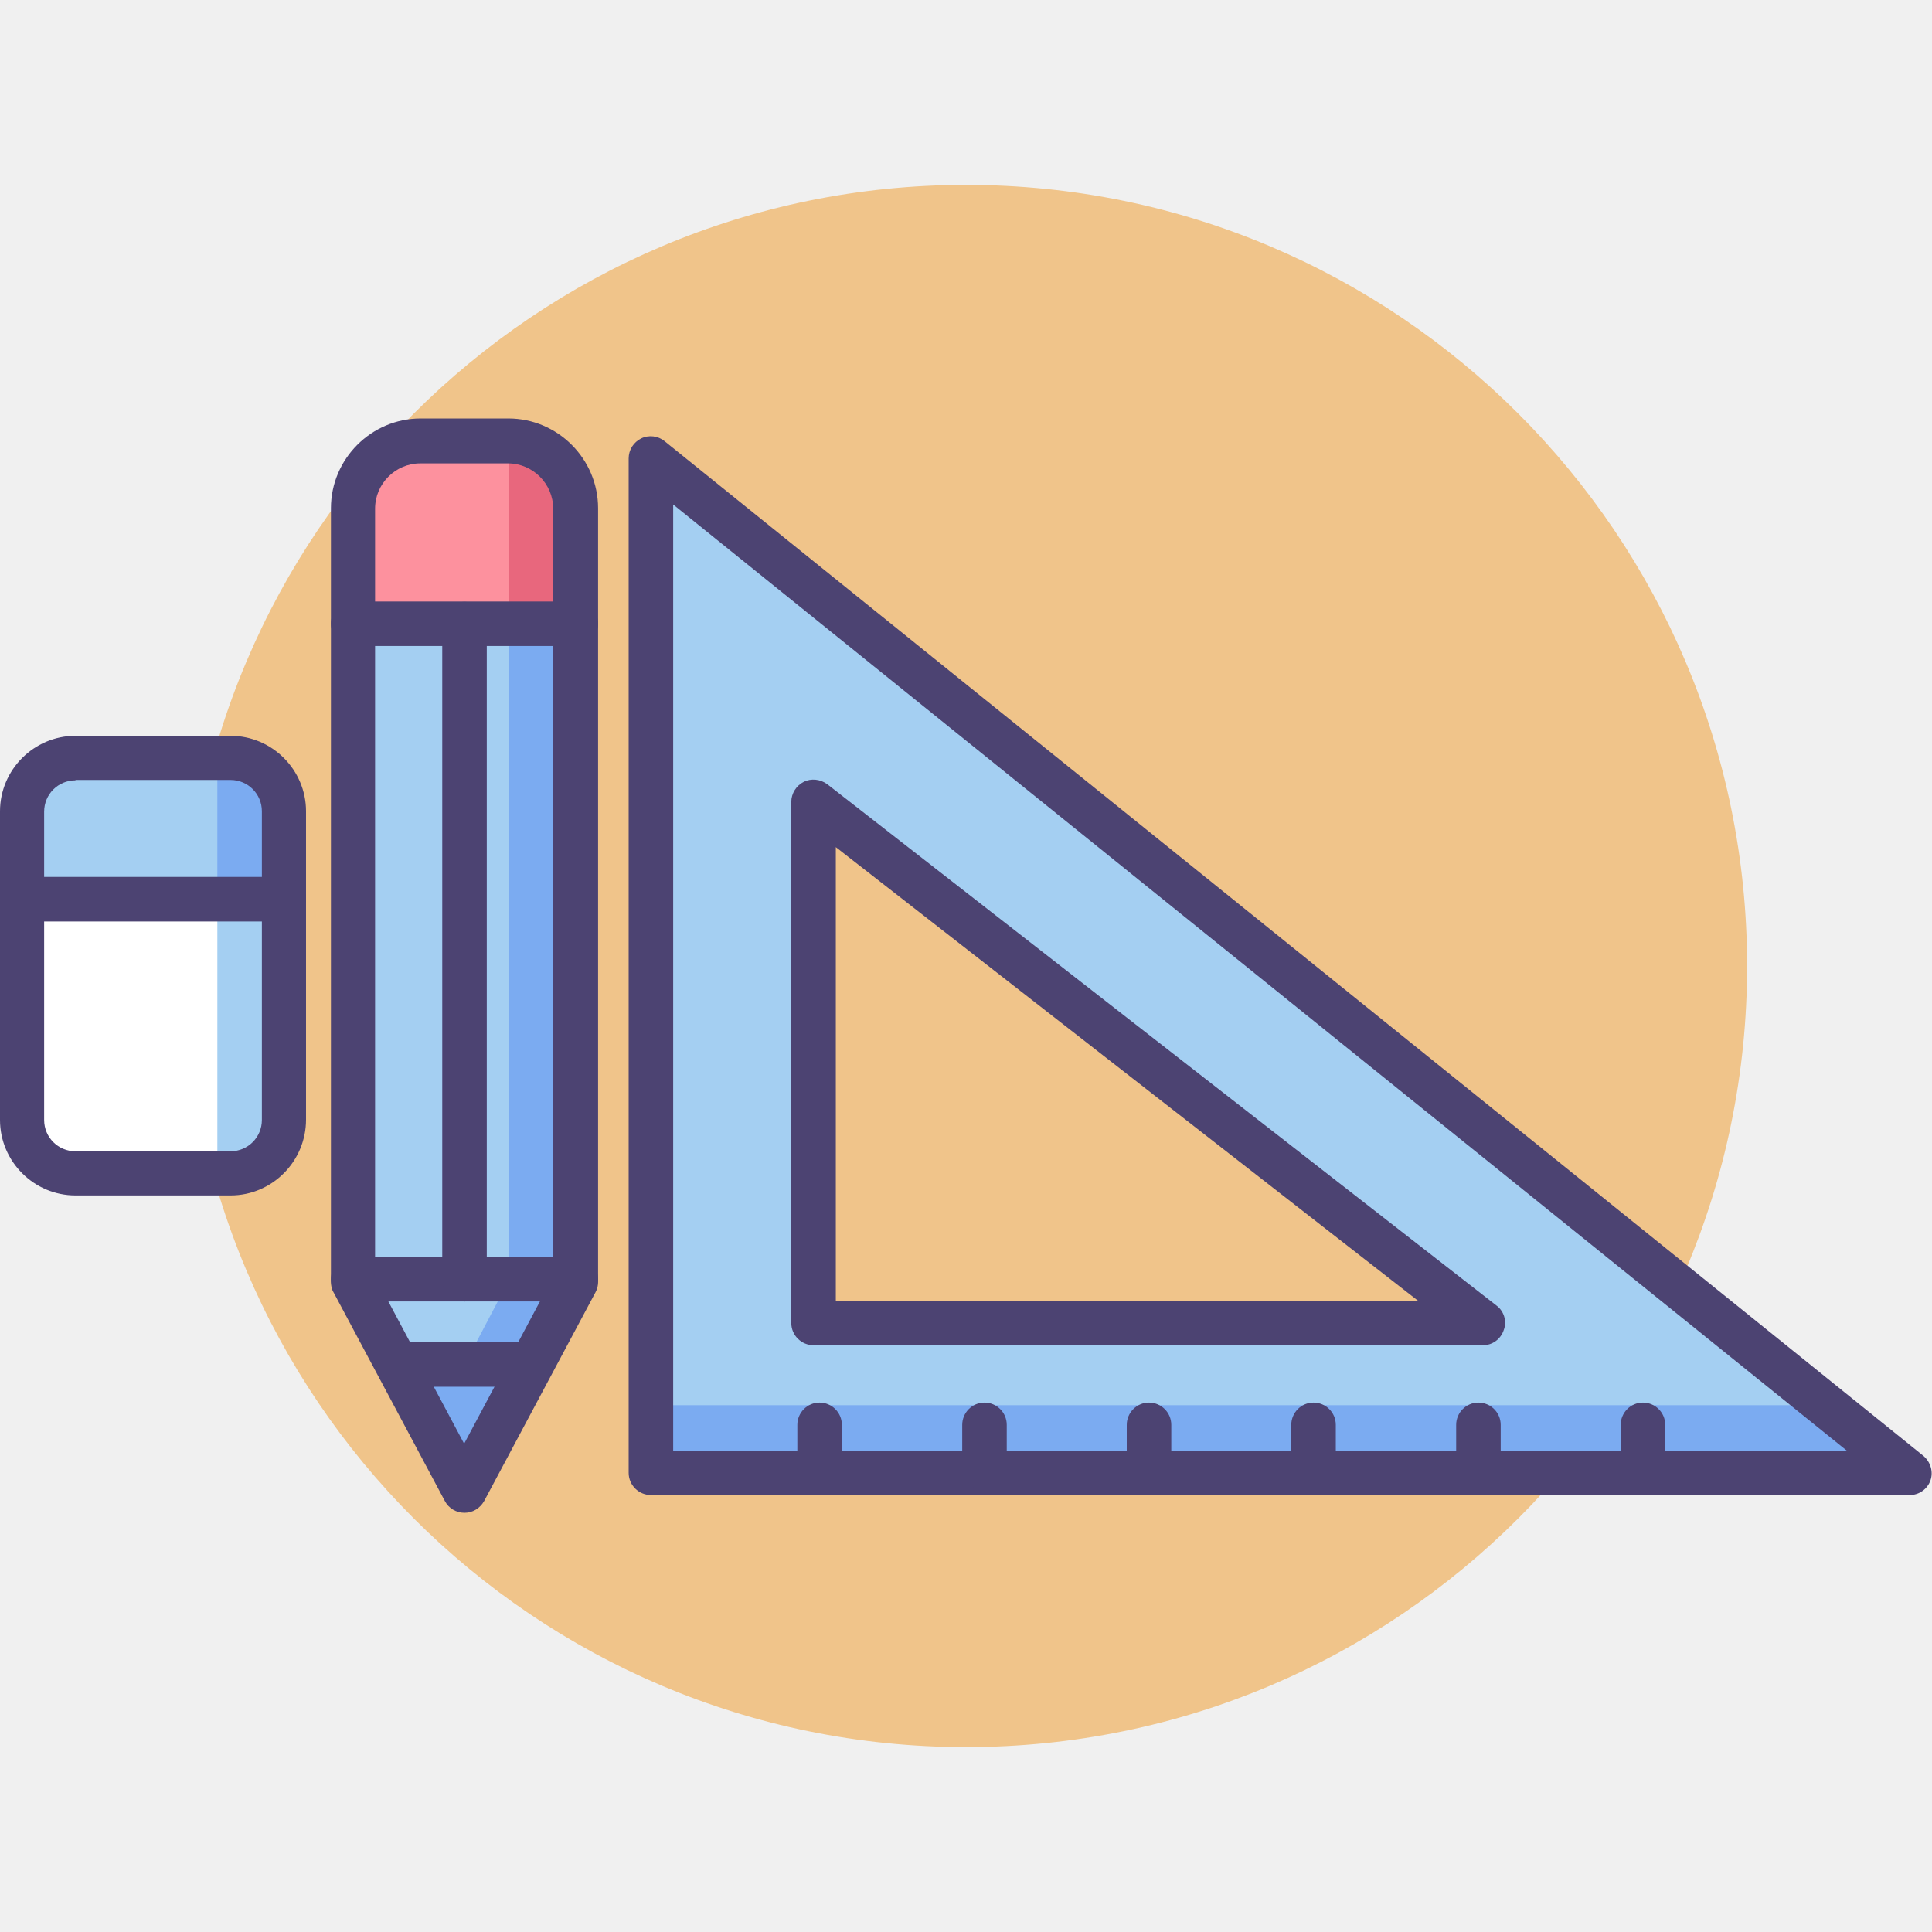
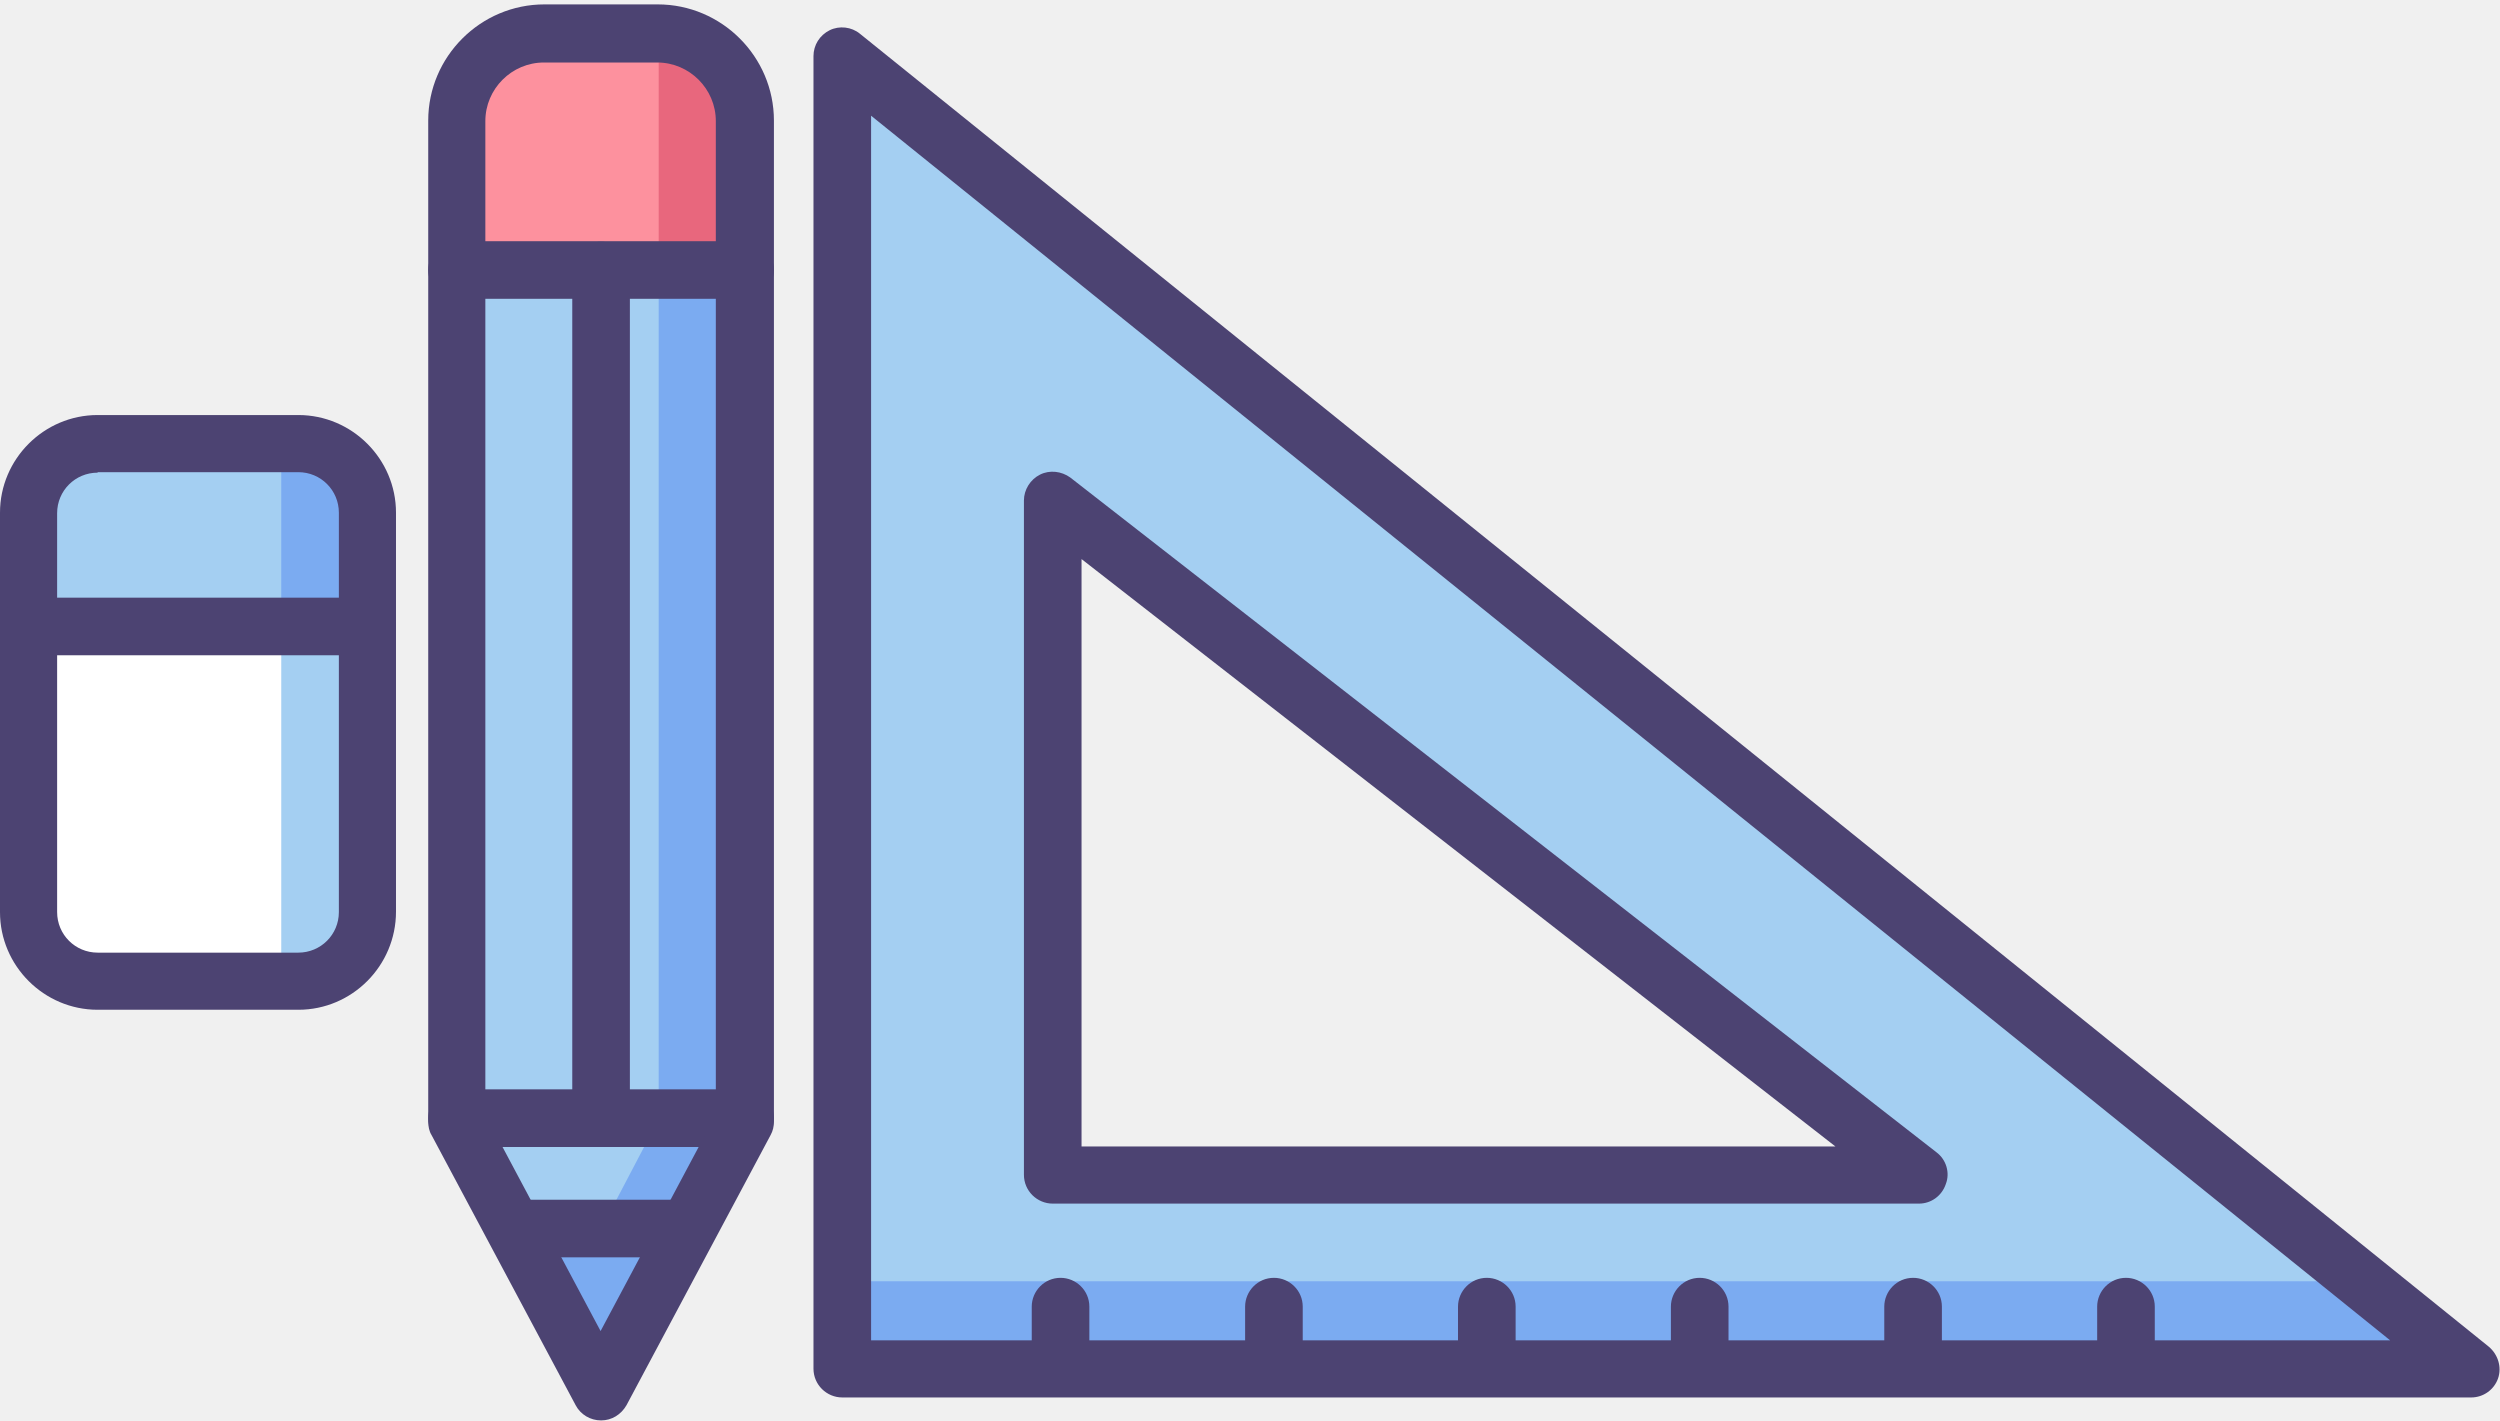
- <svg xmlns="http://www.w3.org/2000/svg" version="1.1" id="Icon_Set" x="0px" y="0px" viewBox="0 0 512 512" style="enable-background:new 0 0 512 512;" xml:space="preserve">
-   <style type="text/css">
- 	.st0{fill:#FFFFFF;}
- 	.st1{fill:#F0C48A;}
- 	.st2{fill:#FD919E;}
- 	.st3{fill:#E8677D;}
- 	.st4{fill:#4C4372;}
- 	.st5{fill:#D3E6F8;}
- 	.st6{fill:#A4CFF2;}
- 	.st7{fill:#7BABF1;}
- 	.st8{fill:none;stroke:#4C4372;stroke-width:12;stroke-linecap:round;stroke-linejoin:round;stroke-miterlimit:10;}
- </style>
-   <g id="Design">
-     <g>
-       <circle class="st1" cx="256" cy="256" r="207" />
-       <g>
-         <g>
-           <g>
-             <path class="st6" d="M123.1,395.1L123.1,395.1l-29.5-55.3v-205c0-9.9,8-17.9,17.9-17.9h23.2c9.9,0,17.9,8,17.9,17.9v205       L123.1,395.1z" />
+ <svg xmlns="http://www.w3.org/2000/svg" width="512px" height="291px" viewBox="0 0 512 291" version="1.1">
+   <defs />
+   <g id="Page-1" stroke="none" stroke-width="1" fill="none" fill-rule="evenodd">
+     <g id="Desktop-HD-Copy" transform="translate(-588, -685)" fill-rule="nonzero">
+       <g id="design" transform="translate(588, 685)">
+         <g id="Group">
+           <g transform="translate(87, 0)">
+             <path d="M36.1,285.1 L6.6,229.8 L6.6,24.8 C6.6,14.9 14.6,6.9 24.5,6.9 L47.7,6.9 C57.6,6.9 65.6,14.9 65.6,24.8 L65.6,229.8 L36.1,285.1 Z" id="Shape" fill="#A4CFF2" />
+             <polygon id="Shape" fill="#7BABF1" points="47.9 229.2 36.1 251.7 20.9 251.7 18.7 253.5 36.2 285 65.8 229.9" />
+             <rect id="Rectangle-path" fill="#7BABF1" x="47.9" y="54.9" width="17.9" height="174.3" />
+             <path d="M64.2,55.6 L6.6,55.6 L6.6,29.2 C6.6,14.3 17.3,6.8 32.2,6.8 L37.2,6.8 C57.9,6.9 64.2,17.5 64.2,32.5 L64.2,55.6 Z" id="Shape" fill="#FD919E" />
+             <path d="M65.8,55.6 L47.9,55.6 L47.9,6.7 C57.8,6.7 65.8,14.7 65.8,24.6 L65.8,55.6 Z" id="Shape" fill="#E8677D" />
+             <path d="M65.6,61.2 L6.6,61.2 C3.4,61.2 0.7,58.6 0.7,55.3 C0.7,52 3.3,49.4 6.6,49.4 L65.6,49.4 C68.8,49.4 71.5,52 71.5,55.3 C71.5,58.6 68.8,61.2 65.6,61.2 Z" id="Shape" fill="#4C4372" />
+             <path d="M65.6,234.9 L6.6,234.9 C3.4,234.9 0.7,232.3 0.7,229 C0.7,225.8 3.3,223.1 6.6,223.1 L65.6,223.1 C68.8,223.1 71.5,225.7 71.5,229 C71.5,232.2 68.8,234.9 65.6,234.9 Z" id="Shape" fill="#4C4372" />
+             <path d="M53.5,257.5 L18.8,257.5 C15.6,257.5 12.9,254.9 12.9,251.6 C12.9,248.3 15.5,245.7 18.8,245.7 L53.5,245.7 C56.7,245.7 59.4,248.3 59.4,251.6 C59.4,254.9 56.7,257.5 53.5,257.5 Z" id="Shape" fill="#4C4372" />
+             <path d="M36.1,234.9 C32.9,234.9 30.2,232.3 30.2,229 L30.2,55.4 C30.2,52.2 32.8,49.5 36.1,49.5 C39.4,49.5 42,52.1 42,55.4 L42,229 C42,232.2 39.3,234.9 36.1,234.9 Z" id="Shape" fill="#4C4372" />
+             <path d="M36.1,290.9 C33.9,290.9 31.9,289.7 30.9,287.8 L1.4,232.5 C0.9,231.7 0.7,230.7 0.7,229.7 L0.7,24.7 C0.7,11.6 11.4,0.9 24.5,0.9 L47.7,0.9 C60.8,0.9 71.5,11.6 71.5,24.7 L71.5,229.7 C71.5,230.7 71.3,231.6 70.8,232.5 L41.3,287.8 C40.2,289.7 38.3,290.9 36.1,290.9 Z M12.4,228.3 L36,272.6 L59.6,228.3 L59.6,24.8 C59.6,18.2 54.2,12.8 47.6,12.8 L24.4,12.8 C17.8,12.8 12.4,18.2 12.4,24.8 L12.4,228.3 Z" id="Shape" fill="#4C4372" />
          </g>
-           <g>
-             <polygon class="st7" points="134.9,339.2 123.1,361.7 107.9,361.7 105.7,363.5 123.2,395 152.8,339.9      " />
+           <g transform="translate(0, 85)" id="Shape">
+             <path d="M61.1,115.9 L20,115.9 C12.2,115.9 5.9,109.5 5.9,101.8 L5.9,20 C5.9,12.2 12.3,5.9 20,5.9 L61.1,5.9 C68.9,5.9 75.2,12.3 75.2,20 L75.2,101.7 C75.2,109.6 68.8,115.9 61.1,115.9 Z" fill="#FFFFFF" />
+             <path d="M57.6,115.9 L61.1,115.9 C68.9,115.9 75.2,109.5 75.2,101.8 L75.2,34 L57.6,34 L57.6,115.9 Z" fill="#A4CFF2" />
+             <path d="M61.1,5.9 L20,5.9 C12.2,5.9 5.9,12.3 5.9,20 L5.9,43.3 L75.2,43.3 L75.2,20 C75.2,12.3 68.8,5.9 61.1,5.9 Z" fill="#A4CFF2" />
+             <path d="M66.4,6.9 L57.6,6.9 L57.6,43.3 L75.2,43.3 L75.2,20 C75.2,14.1 71.5,9.1 66.4,6.9 Z" fill="#7BABF1" />
+             <path d="M61.1,121.8 L20,121.8 C9,121.8 0,112.8 0,101.8 L0,20 C0,9 9,0 20,0 L61.1,0 C72.1,0 81.1,9 81.1,20 L81.1,101.7 C81.1,112.8 72.1,121.8 61.1,121.8 Z M20,11.8 C15.4,11.8 11.7,15.5 11.7,20.1 L11.7,101.8 C11.7,106.4 15.4,110.1 20,110.1 L61.1,110.1 C65.7,110.1 69.4,106.4 69.4,101.8 L69.4,20 C69.4,15.4 65.7,11.7 61.1,11.7 L20,11.7 L20,11.8 Z" fill="#4C4372" />
+             <path d="M75.2,49.2 L5.9,49.2 C2.7,49.2 0,46.6 0,43.3 C0,40.1 2.6,37.4 5.9,37.4 L75.2,37.4 C78.4,37.4 81.1,40 81.1,43.3 C81.1,46.6 78.4,49.2 75.2,49.2 Z" fill="#4C4372" />
          </g>
-           <g>
-             <rect x="134.9" y="164.9" class="st7" width="17.9" height="174.3" />
-           </g>
-           <g>
-             <path class="st2" d="M151.2,165.6H93.6l0-26.4c0-14.9,10.7-22.4,25.6-22.4h5c20.7,0.1,27,10.7,27,25.7V165.6z" />
-           </g>
-           <g>
-             <path class="st3" d="M152.8,165.6h-17.9v-48.9l0,0c9.9,0,17.9,8,17.9,17.9V165.6z" />
-           </g>
-           <g>
-             <path class="st4" d="M152.6,171.2h-59c-3.2,0-5.9-2.6-5.9-5.9s2.6-5.9,5.9-5.9h59c3.2,0,5.9,2.6,5.9,5.9       S155.8,171.2,152.6,171.2z" />
-           </g>
-           <g>
-             <path class="st4" d="M152.6,344.9h-59c-3.2,0-5.9-2.6-5.9-5.9c0-3.2,2.6-5.9,5.9-5.9h59c3.2,0,5.9,2.6,5.9,5.9       C158.5,342.2,155.8,344.9,152.6,344.9z" />
-           </g>
-           <g>
-             <path class="st4" d="M140.5,367.5h-34.7c-3.2,0-5.9-2.6-5.9-5.9s2.6-5.9,5.9-5.9h34.7c3.2,0,5.9,2.6,5.9,5.9       S143.7,367.5,140.5,367.5z" />
-           </g>
-           <g>
-             <path class="st4" d="M123.1,344.9c-3.2,0-5.9-2.6-5.9-5.9V165.4c0-3.2,2.6-5.9,5.9-5.9s5.9,2.6,5.9,5.9V339       C129,342.2,126.3,344.9,123.1,344.9z" />
-           </g>
-           <g>
-             <path class="st4" d="M123.1,400.9c-2.2,0-4.2-1.2-5.2-3.1l-29.5-55.3c-0.5-0.8-0.7-1.8-0.7-2.8v-205       c0-13.1,10.7-23.8,23.8-23.8h23.2c13.1,0,23.8,10.7,23.8,23.8v205c0,1-0.2,1.9-0.7,2.8l-29.5,55.3       C127.2,399.7,125.3,400.9,123.1,400.9z M99.4,338.3l23.6,44.3l23.6-44.3V134.8c0-6.6-5.4-12-12-12h-23.2c-6.6,0-12,5.4-12,12       V338.3z" />
-           </g>
-         </g>
-         <g>
-           <g>
-             <path class="st0" d="M61.1,310.9H20c-7.8,0-14.1-6.4-14.1-14.1V215c0-7.8,6.4-14.1,14.1-14.1h41.1c7.8,0,14.1,6.4,14.1,14.1       v81.7C75.2,304.6,68.8,310.9,61.1,310.9z" />
-           </g>
-           <g>
-             <path class="st6" d="M57.6,310.9h3.5c7.8,0,14.1-6.4,14.1-14.1V229H57.6V310.9z" />
-           </g>
-           <g>
-             <path class="st6" d="M61.1,200.9H20c-7.8,0-14.1,6.4-14.1,14.1v23.3h69.3V215C75.2,207.3,68.8,200.9,61.1,200.9z" />
-           </g>
-           <g>
-             <path class="st7" d="M66.4,201.9h-8.8v36.4h17.6V215C75.2,209.1,71.5,204.1,66.4,201.9z" />
-           </g>
-           <g>
-             <path class="st4" d="M61.1,316.8H20c-11,0-20-9-20-20V215c0-11,9-20,20-20h41.1c11,0,20,9,20,20v81.7       C81.1,307.8,72.1,316.8,61.1,316.8z M20,206.8c-4.6,0-8.3,3.7-8.3,8.3v81.7c0,4.6,3.7,8.3,8.3,8.3h41.1c4.6,0,8.3-3.7,8.3-8.3       V215c0-4.6-3.7-8.3-8.3-8.3H20z" />
-           </g>
-           <g>
-             <path class="st4" d="M75.2,244.2H5.9c-3.2,0-5.9-2.6-5.9-5.9c0-3.2,2.6-5.9,5.9-5.9h69.3c3.2,0,5.9,2.6,5.9,5.9       C81.1,241.6,78.4,244.2,75.2,244.2z" />
-           </g>
-         </g>
-         <g>
-           <g>
-             <path class="st6" d="M172.5,121.5v268.9h333.6L172.5,121.5z M215.6,212.5L393,350.6H215.6V212.5z" />
-           </g>
-           <g>
-             <polygon class="st7" points="483.9,372.4 506.1,390.3 172.5,390.3 172.5,372.4 483.9,372.4      " />
-           </g>
-           <g>
-             <path class="st4" d="M506.1,396.2H172.5c-3.2,0-5.9-2.6-5.9-5.9V121.5c0-2.3,1.3-4.3,3.3-5.3c2-1,4.5-0.7,6.2,0.7l333.6,268.9       c1.9,1.6,2.7,4.2,1.9,6.5C510.8,394.6,508.6,396.2,506.1,396.2z M178.4,384.5h311.1L178.4,133.7V384.5z" />
-           </g>
-           <g>
-             <path class="st4" d="M393,356.5H215.6c-3.2,0-5.9-2.6-5.9-5.9V212.5c0-2.2,1.3-4.3,3.3-5.3c2-1,4.4-0.7,6.2,0.6L396.6,346       c2,1.5,2.8,4.2,1.9,6.5C397.7,354.9,395.5,356.5,393,356.5z M221.5,344.8h154.4L221.5,224.5V344.8z" />
-           </g>
-           <g>
-             <path class="st4" d="M217.2,395c-3.2,0-5.9-2.6-5.9-5.9v-11.5c0-3.2,2.6-5.9,5.9-5.9c3.2,0,5.9,2.6,5.9,5.9v11.5       C223.1,392.3,220.5,395,217.2,395z" />
-           </g>
-           <g>
-             <path class="st4" d="M260.9,395c-3.2,0-5.9-2.6-5.9-5.9v-11.5c0-3.2,2.6-5.9,5.9-5.9c3.2,0,5.9,2.6,5.9,5.9v11.5       C266.7,392.3,264.1,395,260.9,395z" />
-           </g>
-           <g>
-             <path class="st4" d="M304.5,395c-3.2,0-5.9-2.6-5.9-5.9v-11.5c0-3.2,2.6-5.9,5.9-5.9c3.2,0,5.9,2.6,5.9,5.9v11.5       C310.4,392.3,307.7,395,304.5,395z" />
-           </g>
-           <g>
-             <path class="st4" d="M348.1,395c-3.2,0-5.9-2.6-5.9-5.9v-11.5c0-3.2,2.6-5.9,5.9-5.9c3.2,0,5.9,2.6,5.9,5.9v11.5       C354,392.3,351.4,395,348.1,395z" />
-           </g>
-           <g>
-             <path class="st4" d="M391.8,395c-3.2,0-5.9-2.6-5.9-5.9v-11.5c0-3.2,2.6-5.9,5.9-5.9c3.2,0,5.9,2.6,5.9,5.9v11.5       C397.6,392.3,395,395,391.8,395z" />
-           </g>
-           <g>
-             <path class="st4" d="M435.4,395c-3.2,0-5.9-2.6-5.9-5.9v-11.5c0-3.2,2.6-5.9,5.9-5.9c3.2,0,5.9,2.6,5.9,5.9v11.5       C441.2,392.3,438.6,395,435.4,395z" />
+           <g transform="translate(166, 5)" id="Shape">
+             <path d="M6.5,6.5 L6.5,275.4 L340.1,275.4 L6.5,6.5 Z M49.6,97.5 L227,235.6 L49.6,235.6 L49.6,97.5 Z" fill="#A4CFF2" />
+             <polygon fill="#7BABF1" points="317.9 257.4 340.1 275.3 6.5 275.3 6.5 257.4" />
+             <path d="M340.1,281.2 L6.5,281.2 C3.3,281.2 0.6,278.6 0.6,275.3 L0.6,6.5 C0.6,4.2 1.9,2.2 3.9,1.2 C5.9,0.2 8.4,0.5 10.1,1.9 L343.7,270.8 C345.6,272.4 346.4,275 345.6,277.3 C344.8,279.6 342.6,281.2 340.1,281.2 Z M12.4,269.5 L323.5,269.5 L12.4,18.7 L12.4,269.5 Z" fill="#4C4372" />
+             <path d="M227,241.5 L49.6,241.5 C46.4,241.5 43.7,238.9 43.7,235.6 L43.7,97.5 C43.7,95.3 45,93.2 47,92.2 C49,91.2 51.4,91.5 53.2,92.8 L230.6,231 C232.6,232.5 233.4,235.2 232.5,237.5 C231.7,239.9 229.5,241.5 227,241.5 Z M55.5,229.8 L209.9,229.8 L55.5,109.5 L55.5,229.8 Z" fill="#4C4372" />
+             <path d="M51.2,280 C48,280 45.3,277.4 45.3,274.1 L45.3,262.6 C45.3,259.4 47.9,256.7 51.2,256.7 C54.4,256.7 57.1,259.3 57.1,262.6 L57.1,274.1 C57.1,277.3 54.5,280 51.2,280 Z" fill="#4C4372" />
+             <path d="M94.9,280 C91.7,280 89,277.4 89,274.1 L89,262.6 C89,259.4 91.6,256.7 94.9,256.7 C98.1,256.7 100.8,259.3 100.8,262.6 L100.8,274.1 C100.7,277.3 98.1,280 94.9,280 Z" fill="#4C4372" />
+             <path d="M138.5,280 C135.3,280 132.6,277.4 132.6,274.1 L132.6,262.6 C132.6,259.4 135.2,256.7 138.5,256.7 C141.7,256.7 144.4,259.3 144.4,262.6 L144.4,274.1 C144.4,277.3 141.7,280 138.5,280 Z" fill="#4C4372" />
+             <path d="M182.1,280 C178.9,280 176.2,277.4 176.2,274.1 L176.2,262.6 C176.2,259.4 178.8,256.7 182.1,256.7 C185.3,256.7 188,259.3 188,262.6 L188,274.1 C188,277.3 185.4,280 182.1,280 Z" fill="#4C4372" />
+             <path d="M225.8,280 C222.6,280 219.9,277.4 219.9,274.1 L219.9,262.6 C219.9,259.4 222.5,256.7 225.8,256.7 C229,256.7 231.7,259.3 231.7,262.6 L231.7,274.1 C231.6,277.3 229,280 225.8,280 Z" fill="#4C4372" />
+             <path d="M269.4,280 C266.2,280 263.5,277.4 263.5,274.1 L263.5,262.6 C263.5,259.4 266.1,256.7 269.4,256.7 C272.6,256.7 275.3,259.3 275.3,262.6 L275.3,274.1 C275.2,277.3 272.6,280 269.4,280 Z" fill="#4C4372" />
          </g>
        </g>
      </g>
    </g>
  </g>
</svg>
